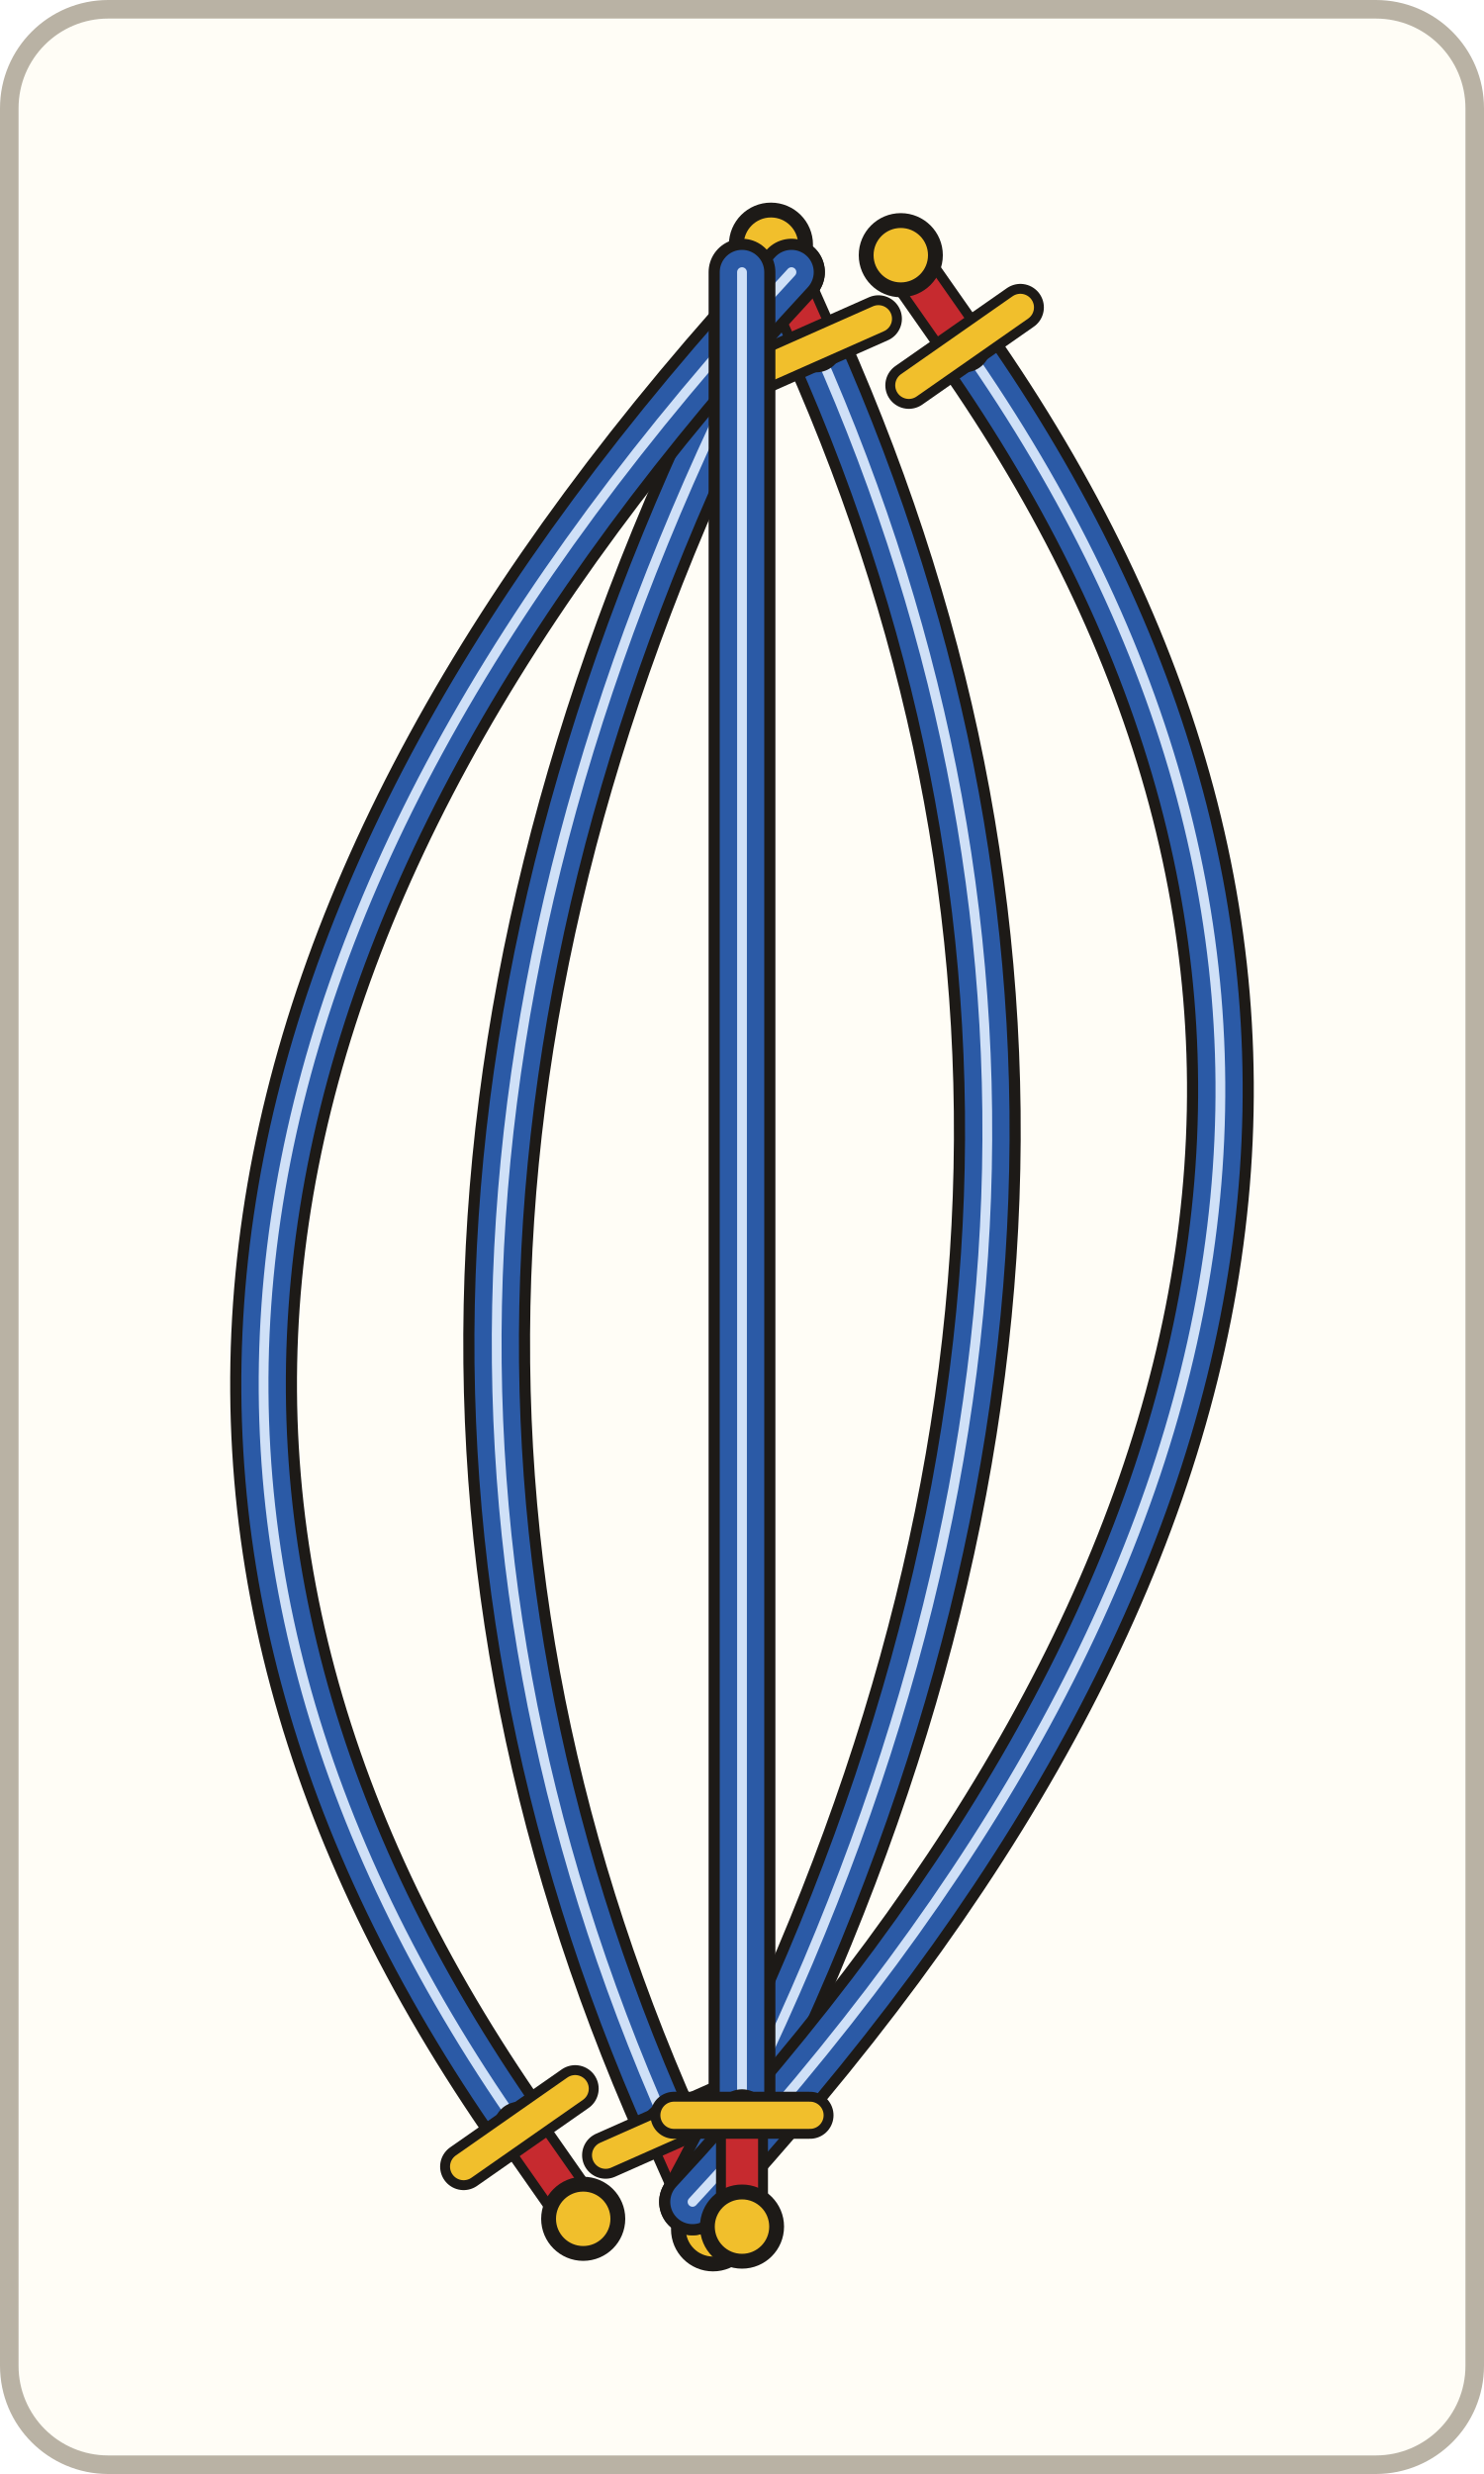
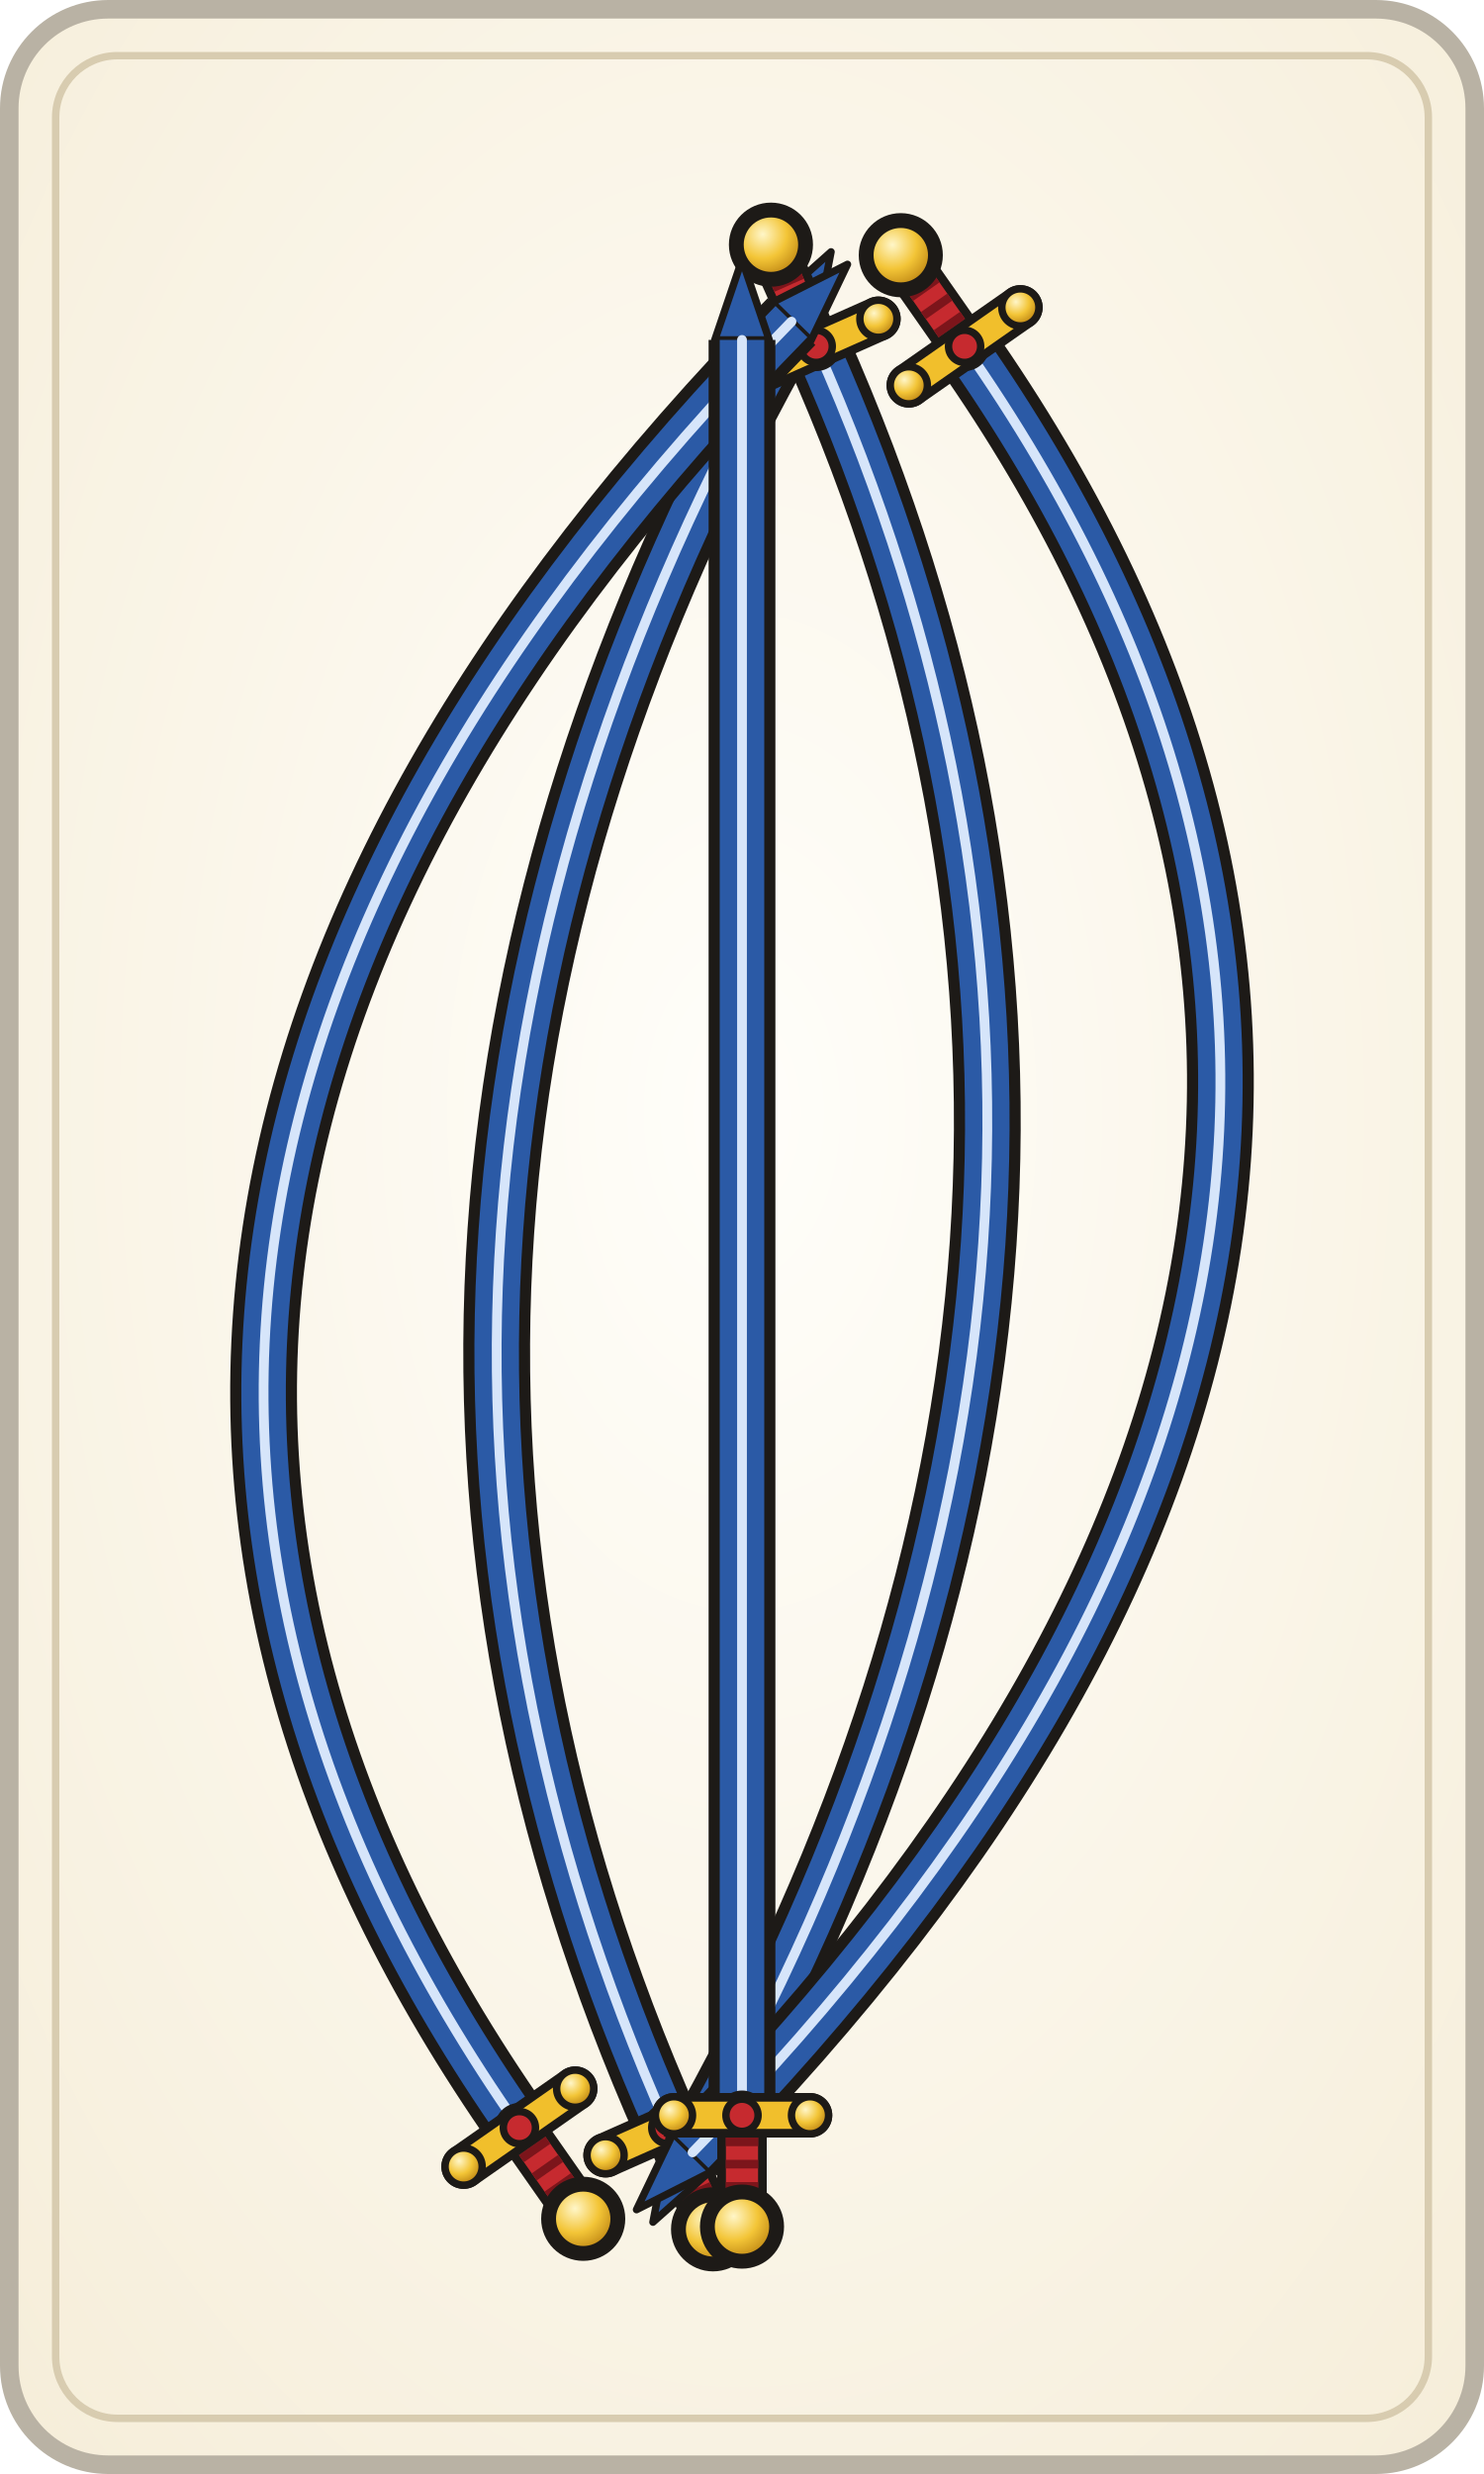
<svg xmlns="http://www.w3.org/2000/svg" viewBox="0 0 120 200" width="120" height="200">
-   <rect x="0.75" y="0.75" width="118.5" height="198.5" rx="8" fill="#fffdf6" stroke="#b9b2a4" stroke-width="1.5" />
-   <path d="M54 172 Q22 100 64 22" fill="none" stroke="#1d1a17" stroke-width="5.4" stroke-linecap="round" />
-   <path d="M54 172 Q22 100 64 22" fill="none" stroke="#2b5aa6" stroke-width="3.6" stroke-linecap="round" />
-   <path d="M54 172 Q22 100 64 22" fill="none" stroke="#cfe0f7" stroke-width="0.79" stroke-linecap="round" />
-   <path d="M54 172 L56.84 178.4" stroke="#1d1a17" stroke-width="4.2" stroke-linecap="round" />
-   <path d="M54 172 L56.84 178.4" stroke="#c62a2f" stroke-width="2.6" stroke-linecap="round" />
-   <path d="M48.97 174.23 L59.03 169.77" stroke="#1d1a17" stroke-width="3.8" stroke-linecap="round" />
-   <path d="M48.97 174.23 L59.03 169.77" stroke="#f1bf2c" stroke-width="2.2" stroke-linecap="round" />
-   <circle cx="57.66" cy="180.22" r="2.8" fill="#f1bf2c" stroke="#1d1a17" stroke-width="1.2" stroke-linejoin="round" />
-   <path d="M66 28 Q98 100 56 178" fill="none" stroke="#1d1a17" stroke-width="5.4" stroke-linecap="round" />
-   <path d="M66 28 Q98 100 56 178" fill="none" stroke="#2b5aa6" stroke-width="3.6" stroke-linecap="round" />
-   <path d="M66 28 Q98 100 56 178" fill="none" stroke="#cfe0f7" stroke-width="0.79" stroke-linecap="round" />
-   <path d="M66 28 L63.16 21.6" stroke="#1d1a17" stroke-width="4.2" stroke-linecap="round" />
-   <path d="M66 28 L63.16 21.6" stroke="#c62a2f" stroke-width="2.6" stroke-linecap="round" />
-   <path d="M71.03 25.77 L60.97 30.23" stroke="#1d1a17" stroke-width="3.8" stroke-linecap="round" />
-   <path d="M71.03 25.77 L60.97 30.23" stroke="#f1bf2c" stroke-width="2.2" stroke-linecap="round" />
-   <circle cx="62.34" cy="19.78" r="2.8" fill="#f1bf2c" stroke="#1d1a17" stroke-width="1.2" stroke-linejoin="round" />
-   <path d="M42 172 Q-8.4 100 64 22" fill="none" stroke="#1d1a17" stroke-width="5.4" stroke-linecap="round" />
-   <path d="M42 172 Q-8.4 100 64 22" fill="none" stroke="#2b5aa6" stroke-width="3.6" stroke-linecap="round" />
-   <path d="M42 172 Q-8.4 100 64 22" fill="none" stroke="#cfe0f7" stroke-width="0.79" stroke-linecap="round" />
-   <path d="M42 172 L46.01 177.73" stroke="#1d1a17" stroke-width="4.2" stroke-linecap="round" />
-   <path d="M42 172 L46.01 177.73" stroke="#c62a2f" stroke-width="2.6" stroke-linecap="round" />
-   <path d="M37.49 175.15 L46.51 168.85" stroke="#1d1a17" stroke-width="3.8" stroke-linecap="round" />
-   <path d="M37.49 175.15 L46.51 168.85" stroke="#f1bf2c" stroke-width="2.2" stroke-linecap="round" />
-   <circle cx="47.16" cy="179.37" r="2.8" fill="#f1bf2c" stroke="#1d1a17" stroke-width="1.2" stroke-linejoin="round" />
-   <path d="M78 28 Q128.4 100 56 178" fill="none" stroke="#1d1a17" stroke-width="5.4" stroke-linecap="round" />
-   <path d="M78 28 Q128.4 100 56 178" fill="none" stroke="#2b5aa6" stroke-width="3.6" stroke-linecap="round" />
-   <path d="M78 28 Q128.4 100 56 178" fill="none" stroke="#cfe0f7" stroke-width="0.79" stroke-linecap="round" />
-   <path d="M78 28 L73.99 22.27" stroke="#1d1a17" stroke-width="4.2" stroke-linecap="round" />
-   <path d="M78 28 L73.99 22.27" stroke="#c62a2f" stroke-width="2.6" stroke-linecap="round" />
-   <path d="M82.51 24.85 L73.49 31.15" stroke="#1d1a17" stroke-width="3.8" stroke-linecap="round" />
-   <path d="M82.51 24.85 L73.49 31.15" stroke="#f1bf2c" stroke-width="2.2" stroke-linecap="round" />
-   <circle cx="72.84" cy="20.63" r="2.8" fill="#f1bf2c" stroke="#1d1a17" stroke-width="1.2" stroke-linejoin="round" />
+   <defs>
+     <linearGradient id="gold" x1="0" y1="0" x2="1" y2="1">
+       <stop offset="0" stop-color="#fff0a8" />
+       <stop offset=".45" stop-color="#f1bf2c" />
+       <stop offset="1" stop-color="#b9800f" />
+     </linearGradient>
+     <radialGradient id="goldR" cx=".38" cy=".35" r=".7">
+       <stop offset="0" stop-color="#fff6c8" />
+       <stop offset=".5" stop-color="#f3c537" />
+       <stop offset="1" stop-color="#b47a0c" />
+     </radialGradient>
+     <linearGradient id="red" x1="0" y1="0" x2="1" y2="1">
+       <stop offset="0" stop-color="#e5544b" />
+       <stop offset="1" stop-color="#a11c22" />
+     </linearGradient>
+     <linearGradient id="blue" x1="0" y1="0" x2="1" y2="1">
+       <stop offset="0" stop-color="#5189d8" />
+       <stop offset="1" stop-color="#1d4387" />
+     </linearGradient>
+     <linearGradient id="green" x1="0" y1="0" x2="1" y2="1">
+       <stop offset="0" stop-color="#66b462" />
+       <stop offset="1" stop-color="#276629" />
+     </linearGradient>
+     <linearGradient id="wood" x1="0" y1="0" x2="1" y2="0">
+       <stop offset="0" stop-color="#25602a" />
+       <stop offset=".35" stop-color="#6fbd6a" />
+       <stop offset="1" stop-color="#21572a" />
+     </linearGradient>
+     <linearGradient id="steel" x1="0" y1="0" x2="1" y2="0">
+       <stop offset="0" stop-color="#c3d9f7" />
+       <stop offset=".5" stop-color="#4275c4" />
+       <stop offset="1" stop-color="#1b3f7c" />
+     </linearGradient>
+     <radialGradient id="skin" cx=".4" cy=".35" r=".75">
+       <stop offset="0" stop-color="#ffe9ce" />
+       <stop offset="1" stop-color="#eabd8e" />
+     </radialGradient>
+     <radialGradient id="paper" cx=".5" cy=".45" r=".8">
+       <stop offset="0" stop-color="#fffefa" />
+       <stop offset="1" stop-color="#f5ecd6" />
+     </radialGradient>
+     <linearGradient id="beige" x1="0" y1="0" x2="0" y2="1">
+       <stop offset="0" stop-color="#fdf7e6" />
+       <stop offset=".5" stop-color="#f2e2bb" />
+       <stop offset="1" stop-color="#fdf7e6" />
+     </linearGradient>
+     <linearGradient id="horse" x1="0" y1="0" x2="1" y2="1">
+       <stop offset="0" stop-color="#ffffff" />
+       <stop offset="1" stop-color="#d6cdbd" />
+     </linearGradient>
+   </defs>
+   <rect x="0.75" y="0.75" width="118.5" height="198.5" rx="8" fill="url(#paper)" stroke="#b9b2a4" stroke-width="1.5" />
+   <rect x="4.5" y="4.5" width="111" height="191" rx="5" fill="none" stroke="#d8ccb0" stroke-width="0.6" />
+   <path d="M65.91 27.09 L67.2 20.36 L62.09 24.91Z" fill="#2b5aa6" stroke="#1d1a17" stroke-width="0.6" stroke-linejoin="round" />
+   <path d="M54 172 Q22 100 64 26" fill="none" stroke="#1d1a17" stroke-width="5.4" stroke-linecap="butt" />
+   <path d="M54 172 Q22 100 64 26" fill="none" stroke="#2b5aa6" stroke-width="3.6" stroke-linecap="butt" />
+   <path d="M54 172 Q22 100 64 26" fill="none" stroke="#d6e5fa" stroke-width="0.79" stroke-linecap="round" />
+   <path d="M54 172 L56.84 178.4" fill="none" stroke="#1d1a17" stroke-width="4" stroke-linecap="round" />
+   <path d="M54 172 L56.84 178.4" fill="none" stroke="#c62a2f" stroke-width="2.6" stroke-linecap="round" />
+   <path d="M54 172 L56.84 178.4" stroke="#7c151b" stroke-width="2.6" stroke-dasharray="0.7 1.1" />
+   <path d="M48.97 174.23 L59.03 169.77" fill="none" stroke="#1d1a17" stroke-width="3.6" stroke-linecap="round" />
+   <path d="M48.97 174.23 L59.03 169.77" fill="none" stroke="#f1bf2c" stroke-width="2.2" stroke-linecap="round" />
+   <circle cx="48.97" cy="174.23" r="1.5" fill="url(#goldR)" stroke="#1d1a17" stroke-width="0.6" stroke-linejoin="round" />
+   <circle cx="59.03" cy="169.77" r="1.5" fill="url(#goldR)" stroke="#1d1a17" stroke-width="0.6" stroke-linejoin="round" />
+   <circle cx="54" cy="172" r="1.3" fill="#c62a2f" stroke="#1d1a17" stroke-width="0.6" stroke-linejoin="round" />
+   <circle cx="57.66" cy="180.22" r="2.8" fill="url(#goldR)" stroke="#1d1a17" stroke-width="1.2" stroke-linejoin="round" />
+   <path d="M54.09 172.91 L52.8 179.64 L57.91 175.09Z" fill="#2b5aa6" stroke="#1d1a17" stroke-width="0.6" stroke-linejoin="round" />
+   <path d="M66 28 Q98 100 56 174" fill="none" stroke="#1d1a17" stroke-width="5.4" stroke-linecap="butt" />
+   <path d="M66 28 Q98 100 56 174" fill="none" stroke="#2b5aa6" stroke-width="3.6" stroke-linecap="butt" />
+   <path d="M66 28 Q98 100 56 174" fill="none" stroke="#d6e5fa" stroke-width="0.79" stroke-linecap="round" />
+   <path d="M66 28 L63.16 21.6" fill="none" stroke="#1d1a17" stroke-width="4" stroke-linecap="round" />
+   <path d="M66 28 L63.16 21.6" fill="none" stroke="#c62a2f" stroke-width="2.6" stroke-linecap="round" />
+   <path d="M66 28 L63.16 21.6" stroke="#7c151b" stroke-width="2.6" stroke-dasharray="0.7 1.1" />
+   <path d="M71.03 25.77 L60.97 30.23" fill="none" stroke="#1d1a17" stroke-width="3.6" stroke-linecap="round" />
+   <path d="M71.03 25.77 L60.97 30.23" fill="none" stroke="#f1bf2c" stroke-width="2.2" stroke-linecap="round" />
+   <circle cx="71.03" cy="25.77" r="1.5" fill="url(#goldR)" stroke="#1d1a17" stroke-width="0.6" stroke-linejoin="round" />
+   <circle cx="60.97" cy="30.23" r="1.5" fill="url(#goldR)" stroke="#1d1a17" stroke-width="0.6" stroke-linejoin="round" />
+   <circle cx="66" cy="28" r="1.3" fill="#c62a2f" stroke="#1d1a17" stroke-width="0.6" stroke-linejoin="round" />
+   <circle cx="62.34" cy="19.78" r="2.8" fill="url(#goldR)" stroke="#1d1a17" stroke-width="1.2" stroke-linejoin="round" />
+   <path d="M65.57 27.54 L68.53 21.37 L62.43 24.46Z" fill="#2b5aa6" stroke="#1d1a17" stroke-width="0.6" stroke-linejoin="round" />
+   <path d="M42 172 Q-8.4 100 64 26" fill="none" stroke="#1d1a17" stroke-width="5.4" stroke-linecap="butt" />
+   <path d="M42 172 Q-8.4 100 64 26" fill="none" stroke="#2b5aa6" stroke-width="3.6" stroke-linecap="butt" />
+   <path d="M42 172 Q-8.4 100 64 26" fill="none" stroke="#d6e5fa" stroke-width="0.79" stroke-linecap="round" />
+   <path d="M42 172 L46.01 177.73" fill="none" stroke="#1d1a17" stroke-width="4" stroke-linecap="round" />
+   <path d="M42 172 L46.01 177.73" fill="none" stroke="#c62a2f" stroke-width="2.6" stroke-linecap="round" />
+   <path d="M42 172 L46.01 177.73" stroke="#7c151b" stroke-width="2.6" stroke-dasharray="0.7 1.1" />
+   <path d="M37.49 175.15 L46.51 168.85" fill="none" stroke="#1d1a17" stroke-width="3.6" stroke-linecap="round" />
+   <path d="M37.49 175.15 L46.51 168.85" fill="none" stroke="#f1bf2c" stroke-width="2.2" stroke-linecap="round" />
+   <circle cx="37.49" cy="175.15" r="1.5" fill="url(#goldR)" stroke="#1d1a17" stroke-width="0.6" stroke-linejoin="round" />
+   <circle cx="46.51" cy="168.85" r="1.5" fill="url(#goldR)" stroke="#1d1a17" stroke-width="0.6" stroke-linejoin="round" />
+   <circle cx="42" cy="172" r="1.3" fill="#c62a2f" stroke="#1d1a17" stroke-width="0.6" stroke-linejoin="round" />
+   <circle cx="47.16" cy="179.37" r="2.8" fill="url(#goldR)" stroke="#1d1a17" stroke-width="1.2" stroke-linejoin="round" />
+   <path d="M54.43 172.46 L51.47 178.63 L57.57 175.54Z" fill="#2b5aa6" stroke="#1d1a17" stroke-width="0.6" stroke-linejoin="round" />
+   <path d="M78 28 Q128.4 100 56 174" fill="none" stroke="#1d1a17" stroke-width="5.4" stroke-linecap="butt" />
+   <path d="M78 28 Q128.4 100 56 174" fill="none" stroke="#2b5aa6" stroke-width="3.6" stroke-linecap="butt" />
+   <path d="M78 28 Q128.4 100 56 174" fill="none" stroke="#d6e5fa" stroke-width="0.79" stroke-linecap="round" />
+   <path d="M78 28 L73.99 22.27" fill="none" stroke="#1d1a17" stroke-width="4" stroke-linecap="round" />
+   <path d="M78 28 L73.99 22.27" fill="none" stroke="#c62a2f" stroke-width="2.6" stroke-linecap="round" />
+   <path d="M78 28 L73.99 22.27" stroke="#7c151b" stroke-width="2.6" stroke-dasharray="0.7 1.1" />
+   <path d="M82.51 24.85 L73.49 31.15" fill="none" stroke="#1d1a17" stroke-width="3.6" stroke-linecap="round" />
+   <path d="M82.51 24.85 L73.49 31.15" fill="none" stroke="#f1bf2c" stroke-width="2.2" stroke-linecap="round" />
+   <circle cx="82.51" cy="24.85" r="1.5" fill="url(#goldR)" stroke="#1d1a17" stroke-width="0.6" stroke-linejoin="round" />
+   <circle cx="73.49" cy="31.15" r="1.5" fill="url(#goldR)" stroke="#1d1a17" stroke-width="0.6" stroke-linejoin="round" />
+   <circle cx="78" cy="28" r="1.3" fill="#c62a2f" stroke="#1d1a17" stroke-width="0.6" stroke-linejoin="round" />
+   <circle cx="72.84" cy="20.63" r="2.8" fill="url(#goldR)" stroke="#1d1a17" stroke-width="1.2" stroke-linejoin="round" />
  <g transform="translate(60 100)">
-     <path d="M0 71 L0 -78" fill="none" stroke="#1d1a17" stroke-width="5.4" stroke-linecap="round" />
-     <path d="M0 71 L0 -78" fill="none" stroke="#2b5aa6" stroke-width="3.6" stroke-linecap="round" />
-     <path d="M0 71 L0 -78" fill="none" stroke="#cfe0f7" stroke-width="0.79" stroke-linecap="round" />
-     <path d="M0 71 L0 78" stroke="#1d1a17" stroke-width="4.2" stroke-linecap="round" />
-     <path d="M0 71 L0 78" stroke="#c62a2f" stroke-width="2.6" stroke-linecap="round" />
-     <path d="M-5.5 71 L5.5 71" stroke="#1d1a17" stroke-width="3.8" stroke-linecap="round" />
-     <path d="M-5.5 71 L5.5 71" stroke="#f1bf2c" stroke-width="2.2" stroke-linecap="round" />
-     <circle cx="0" cy="80" r="2.8" fill="#f1bf2c" stroke="#1d1a17" stroke-width="1.2" stroke-linejoin="round" />
+     <path d="M2.2 -72.52 L0 -79 L-2.2 -72.52Z" fill="#2b5aa6" stroke="#1d1a17" stroke-width="0.6" stroke-linejoin="round" />
+     <path d="M0 71 L0 -72.52" fill="none" stroke="#1d1a17" stroke-width="5.4" stroke-linecap="butt" />
+     <path d="M0 71 L0 -72.52" fill="none" stroke="#2b5aa6" stroke-width="3.6" stroke-linecap="butt" />
+     <path d="M0 71 L0 -72.52" fill="none" stroke="#d6e5fa" stroke-width="0.79" stroke-linecap="round" />
+     <path d="M0 71 L0 78" fill="none" stroke="#1d1a17" stroke-width="4" stroke-linecap="round" />
+     <path d="M0 71 L0 78" fill="none" stroke="#c62a2f" stroke-width="2.6" stroke-linecap="round" />
+     <path d="M0 71 L0 78" stroke="#7c151b" stroke-width="2.6" stroke-dasharray="0.7 1.1" />
+     <path d="M-5.5 71 L5.5 71" fill="none" stroke="#1d1a17" stroke-width="3.6" stroke-linecap="round" />
+     <path d="M-5.5 71 L5.5 71" fill="none" stroke="#f1bf2c" stroke-width="2.2" stroke-linecap="round" />
+     <circle cx="-5.5" cy="71" r="1.5" fill="url(#goldR)" stroke="#1d1a17" stroke-width="0.6" stroke-linejoin="round" />
+     <circle cx="5.5" cy="71" r="1.5" fill="url(#goldR)" stroke="#1d1a17" stroke-width="0.6" stroke-linejoin="round" />
+     <circle cx="0" cy="71" r="1.3" fill="#c62a2f" stroke="#1d1a17" stroke-width="0.6" stroke-linejoin="round" />
+     <circle cx="0" cy="80" r="2.8" fill="url(#goldR)" stroke="#1d1a17" stroke-width="1.2" stroke-linejoin="round" />
  </g>
</svg>
